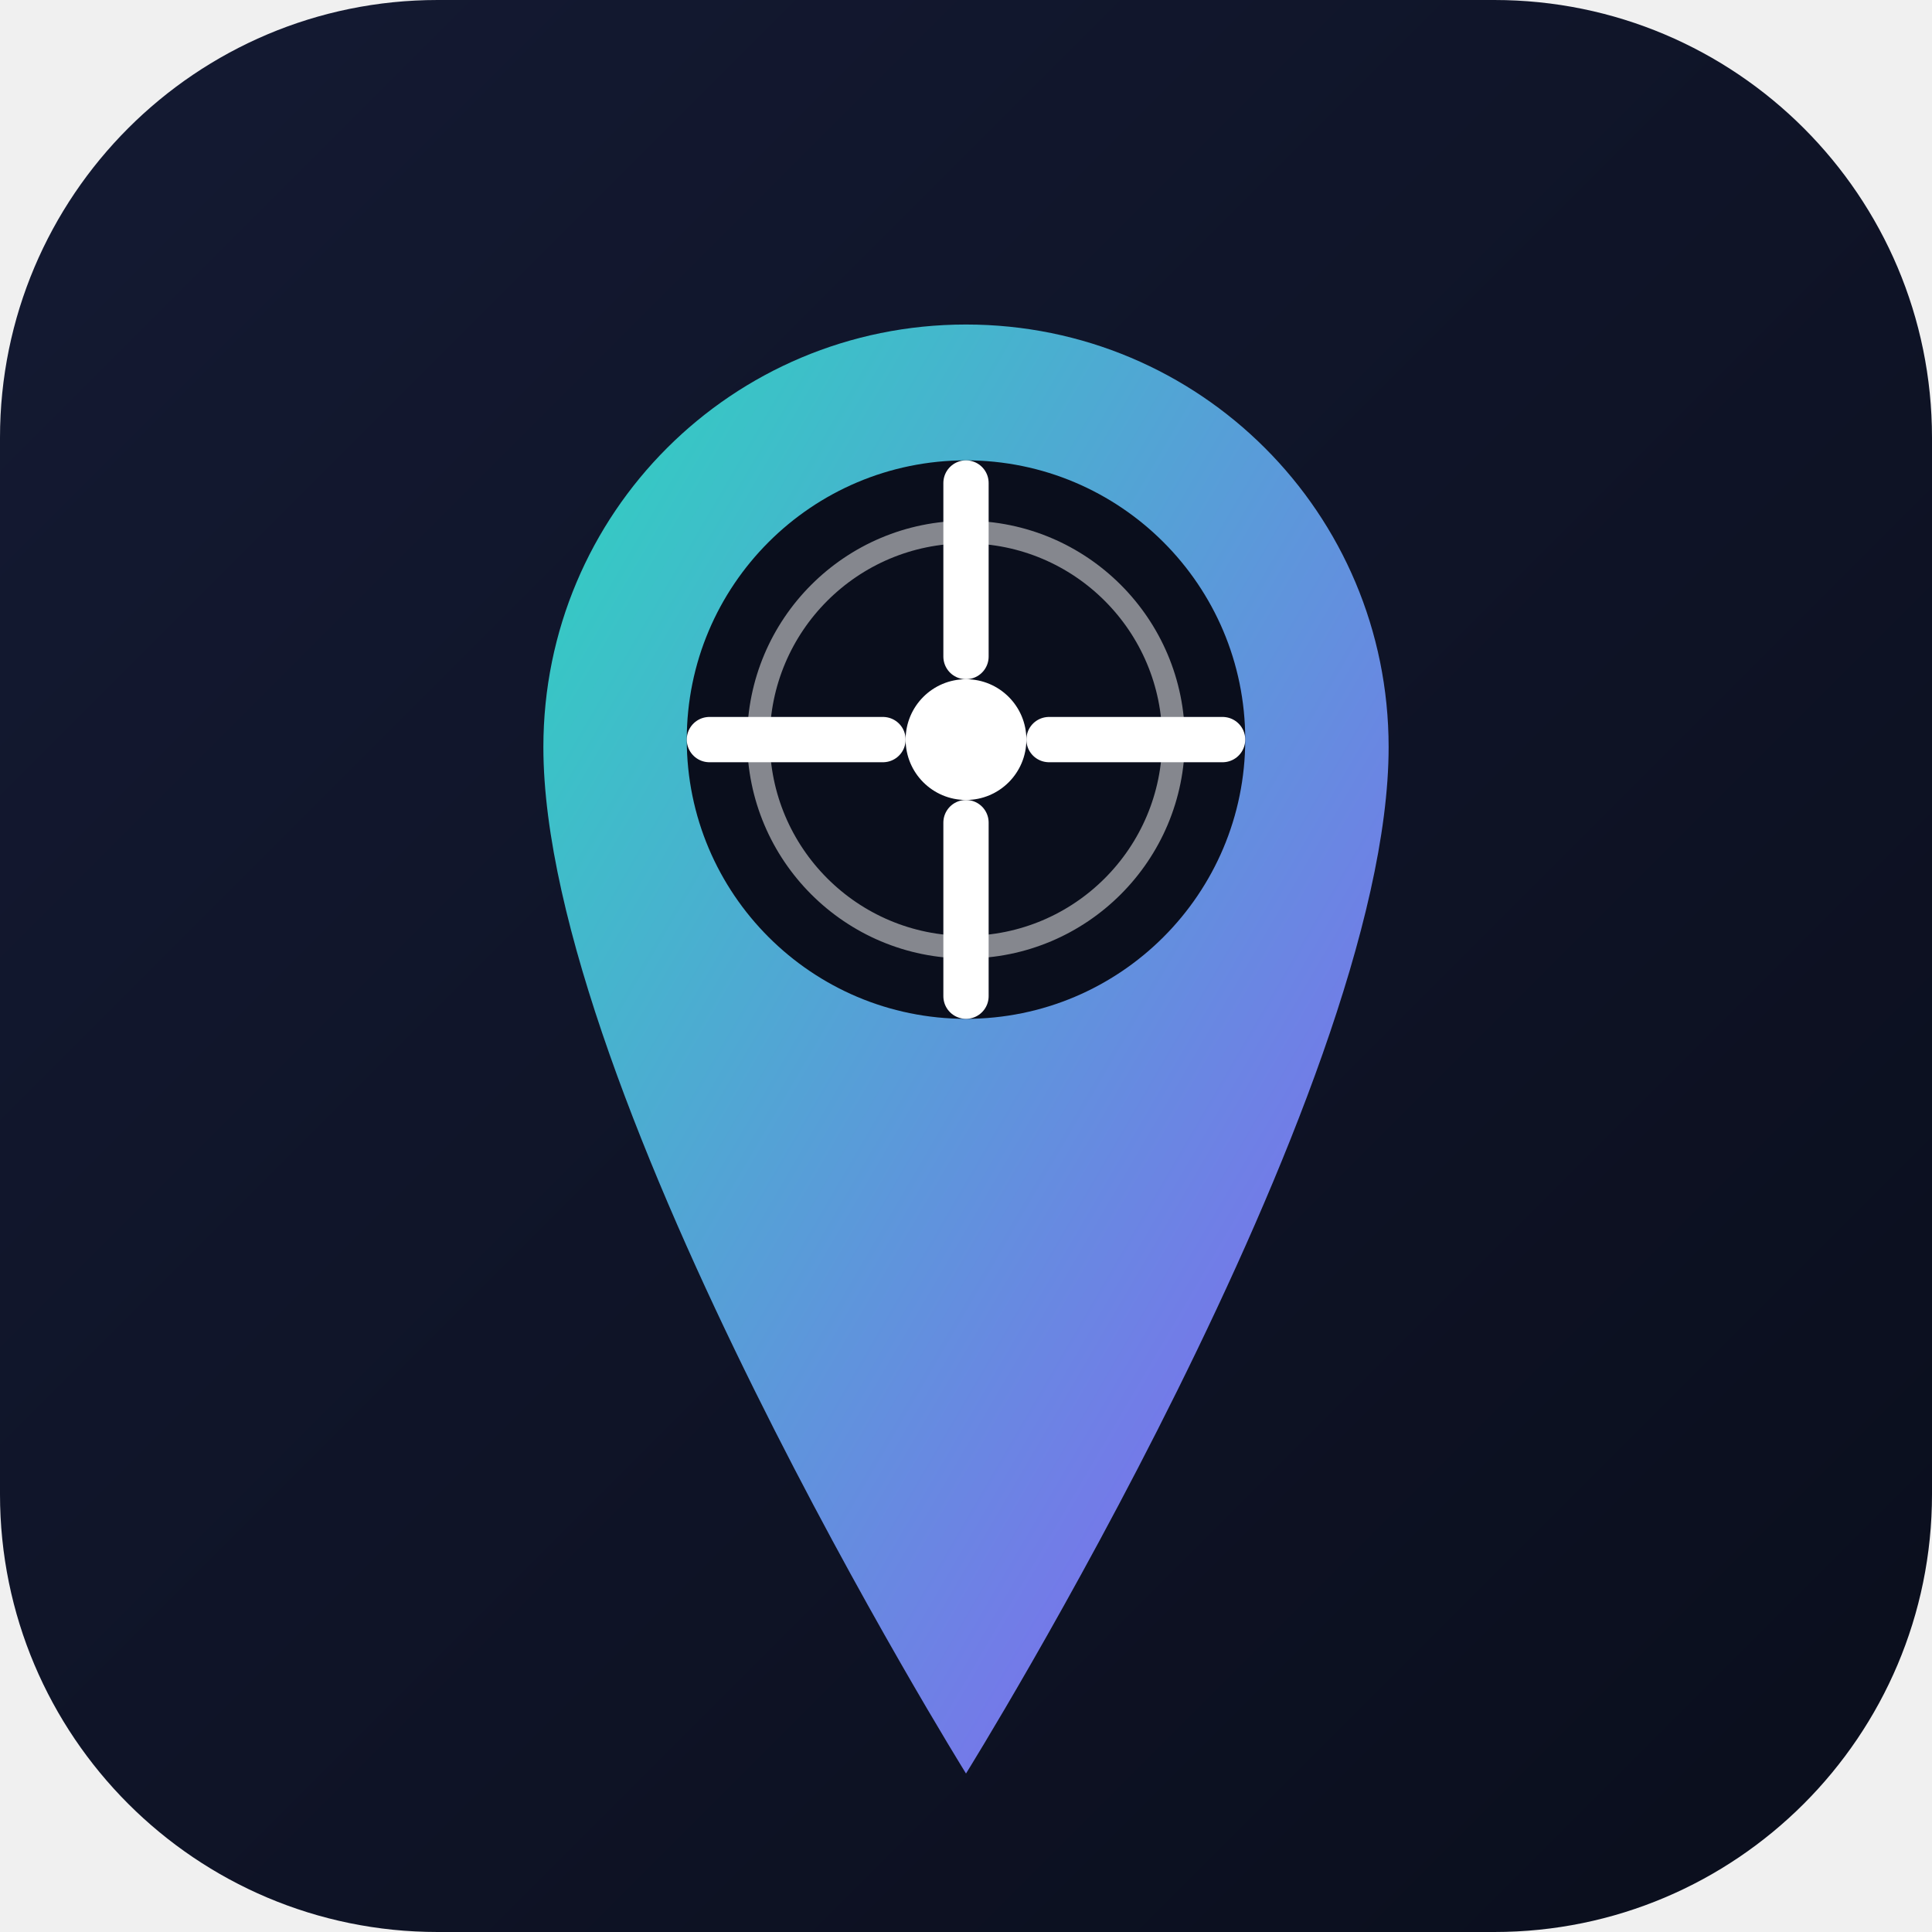
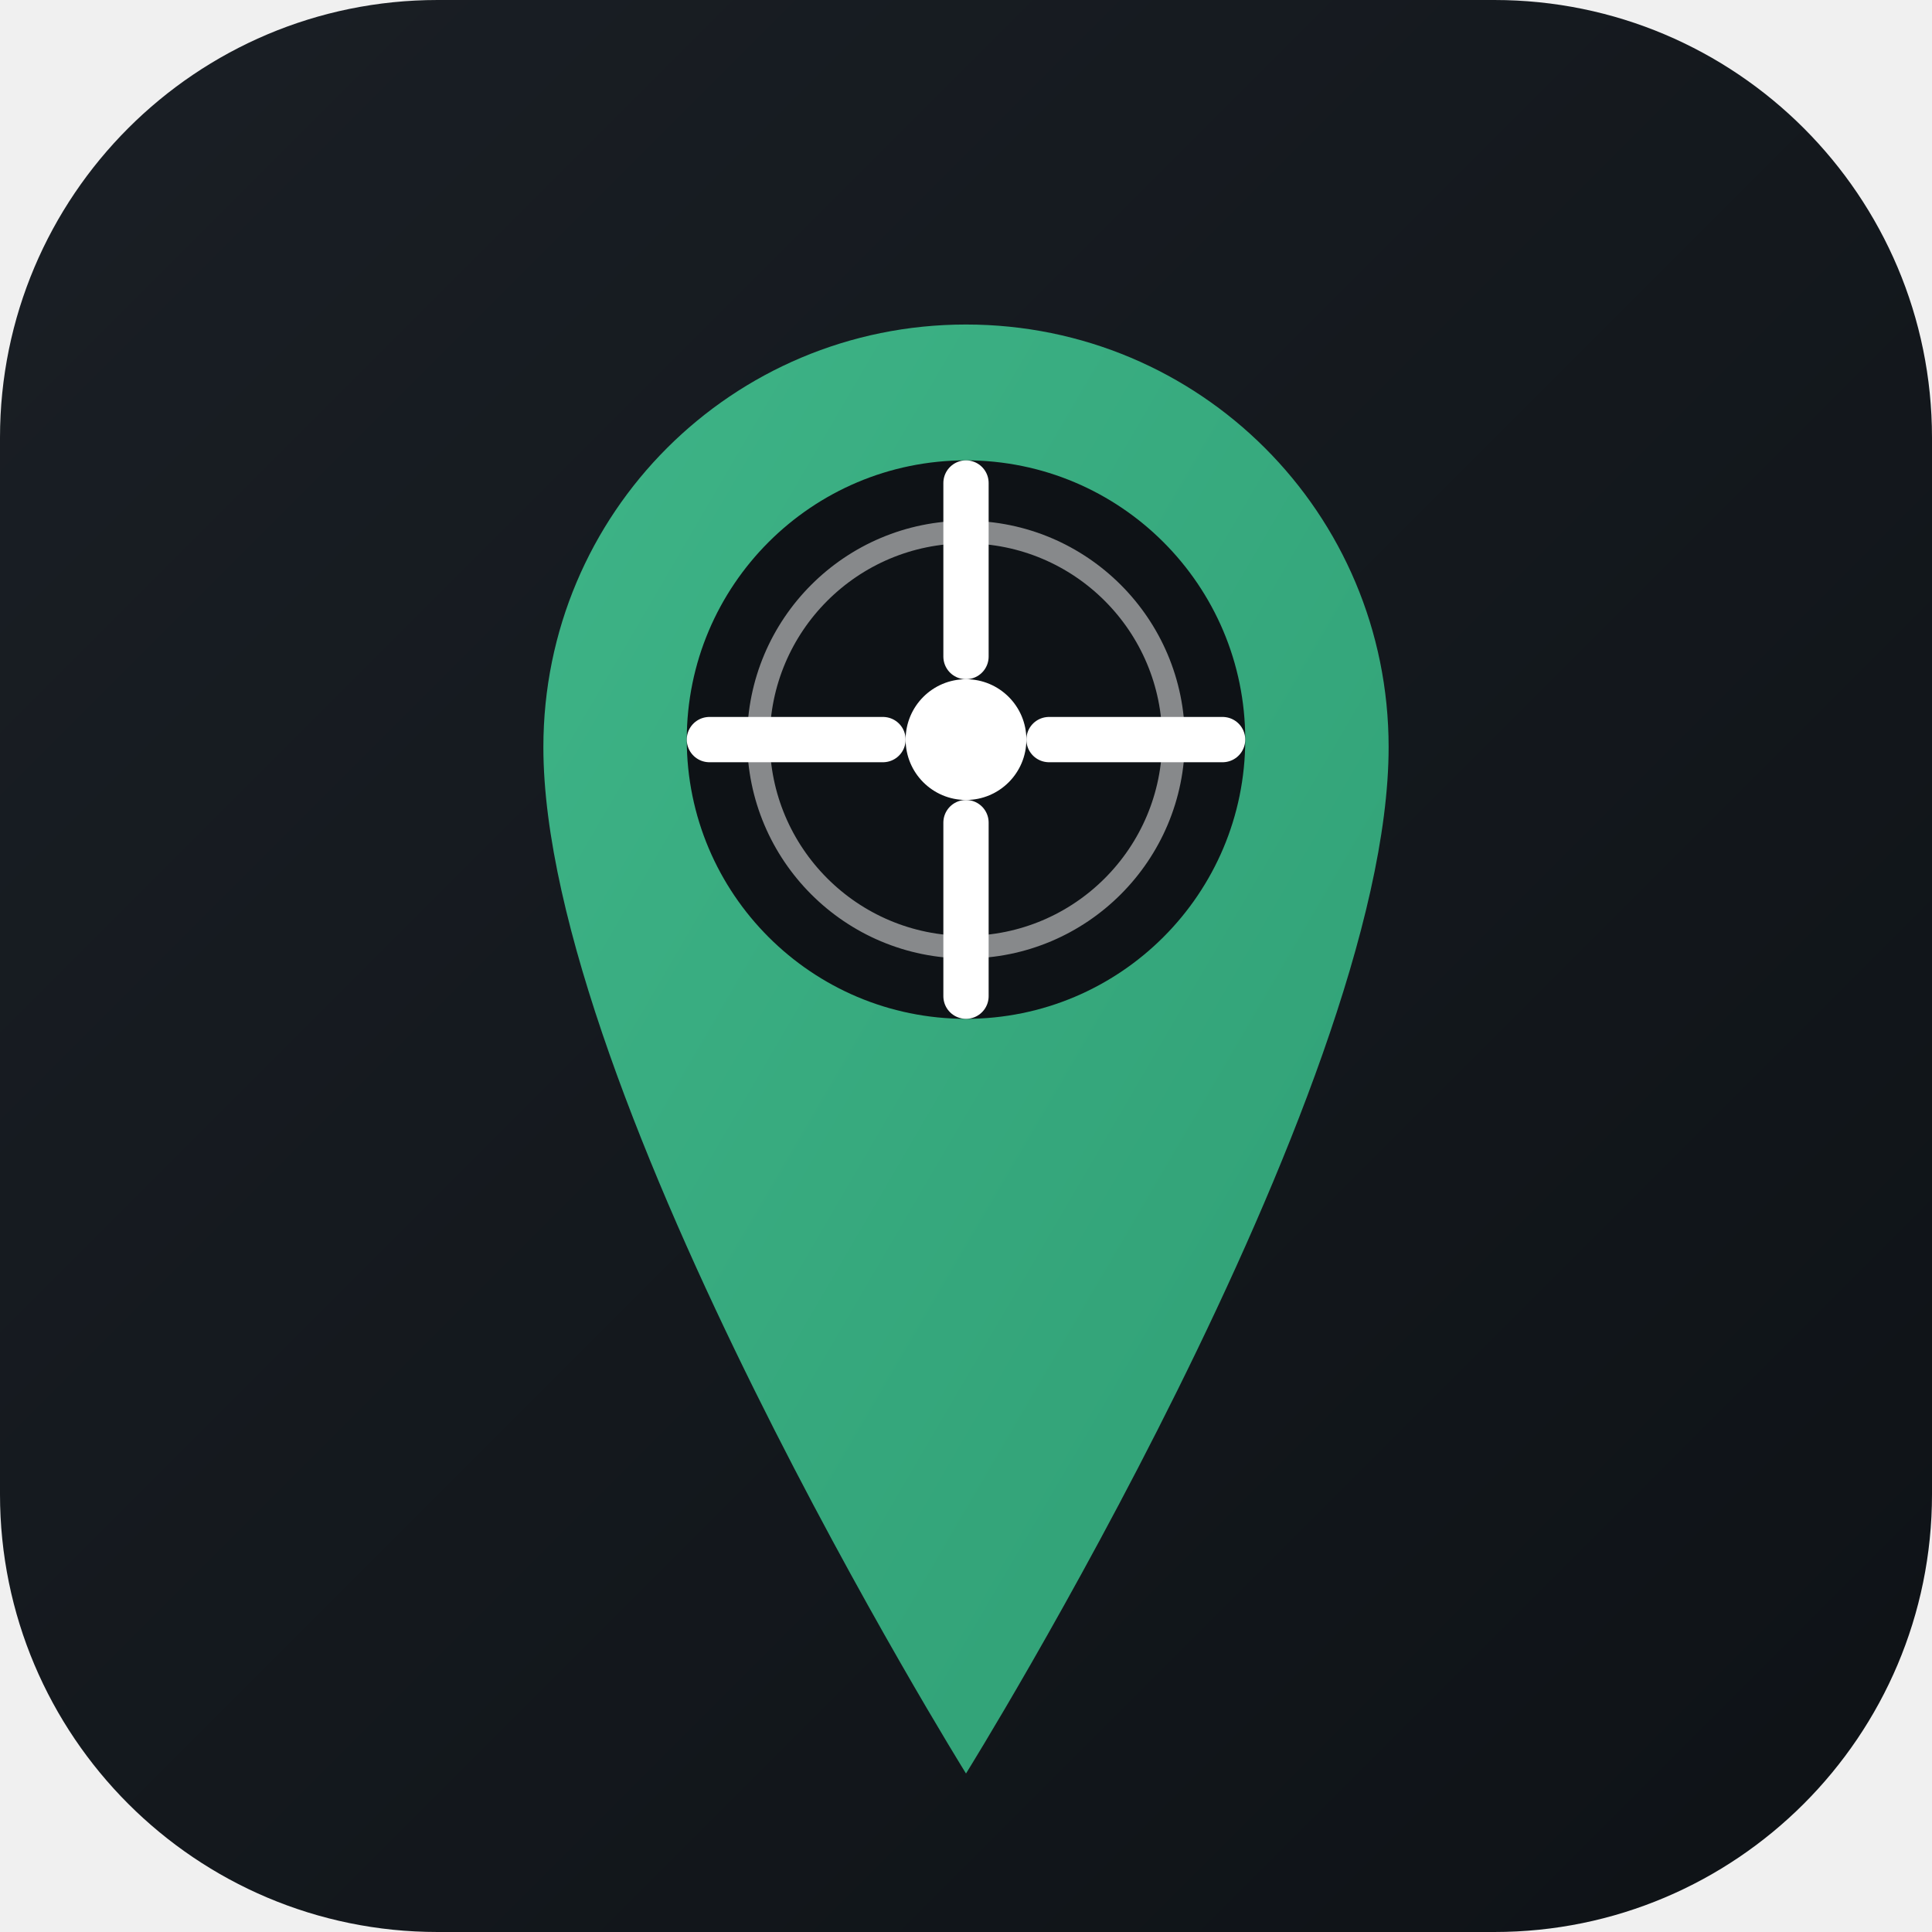
<svg xmlns="http://www.w3.org/2000/svg" viewBox="0 0 512 512">
  <defs>
    <linearGradient id="bg" x1="0" y1="0" x2="1" y2="1">
-       <stop offset="0" stop-color="#141a33" />
-       <stop offset="1" stop-color="#0a0e1c" />
+       <stop offset="0" stop-color="#1a1f25" />
+       <stop offset="1" stop-color="#0e1216" />
    </linearGradient>
    <linearGradient id="pin" x1="0" y1="0" x2="1" y2="1">
-       <stop offset="0" stop-color="#2dd4bf" />
-       <stop offset="1" stop-color="#8b5cf6" />
+       <stop offset="0" stop-color="#3eb487" />
+       <stop offset="1" stop-color="#2f9e74" />
    </linearGradient>
  </defs>
  <rect width="512" height="512" rx="116" fill="url(#bg)" />
  <path d="M256 86 C194 86 144 136 144 198 C144 290 256 470 256 470 C256 470 368 290 368 198 C368 136 318 86 256 86 Z" fill="url(#pin)" />
-   <circle cx="256" cy="196" r="74" fill="#0a0e1c" />
+   <circle cx="256" cy="196" r="74" fill="#0e1216" />
  <circle cx="256" cy="196" r="55" fill="none" stroke="#ffffff" stroke-width="6" opacity="0.5" />
  <g stroke="#ffffff" stroke-width="12" stroke-linecap="round">
    <line x1="256" y1="128" x2="256" y2="174" />
    <line x1="256" y1="218" x2="256" y2="264" />
    <line x1="188" y1="196" x2="234" y2="196" />
    <line x1="278" y1="196" x2="324" y2="196" />
  </g>
  <circle cx="256" cy="196" r="16" fill="#ffffff" />
</svg>
